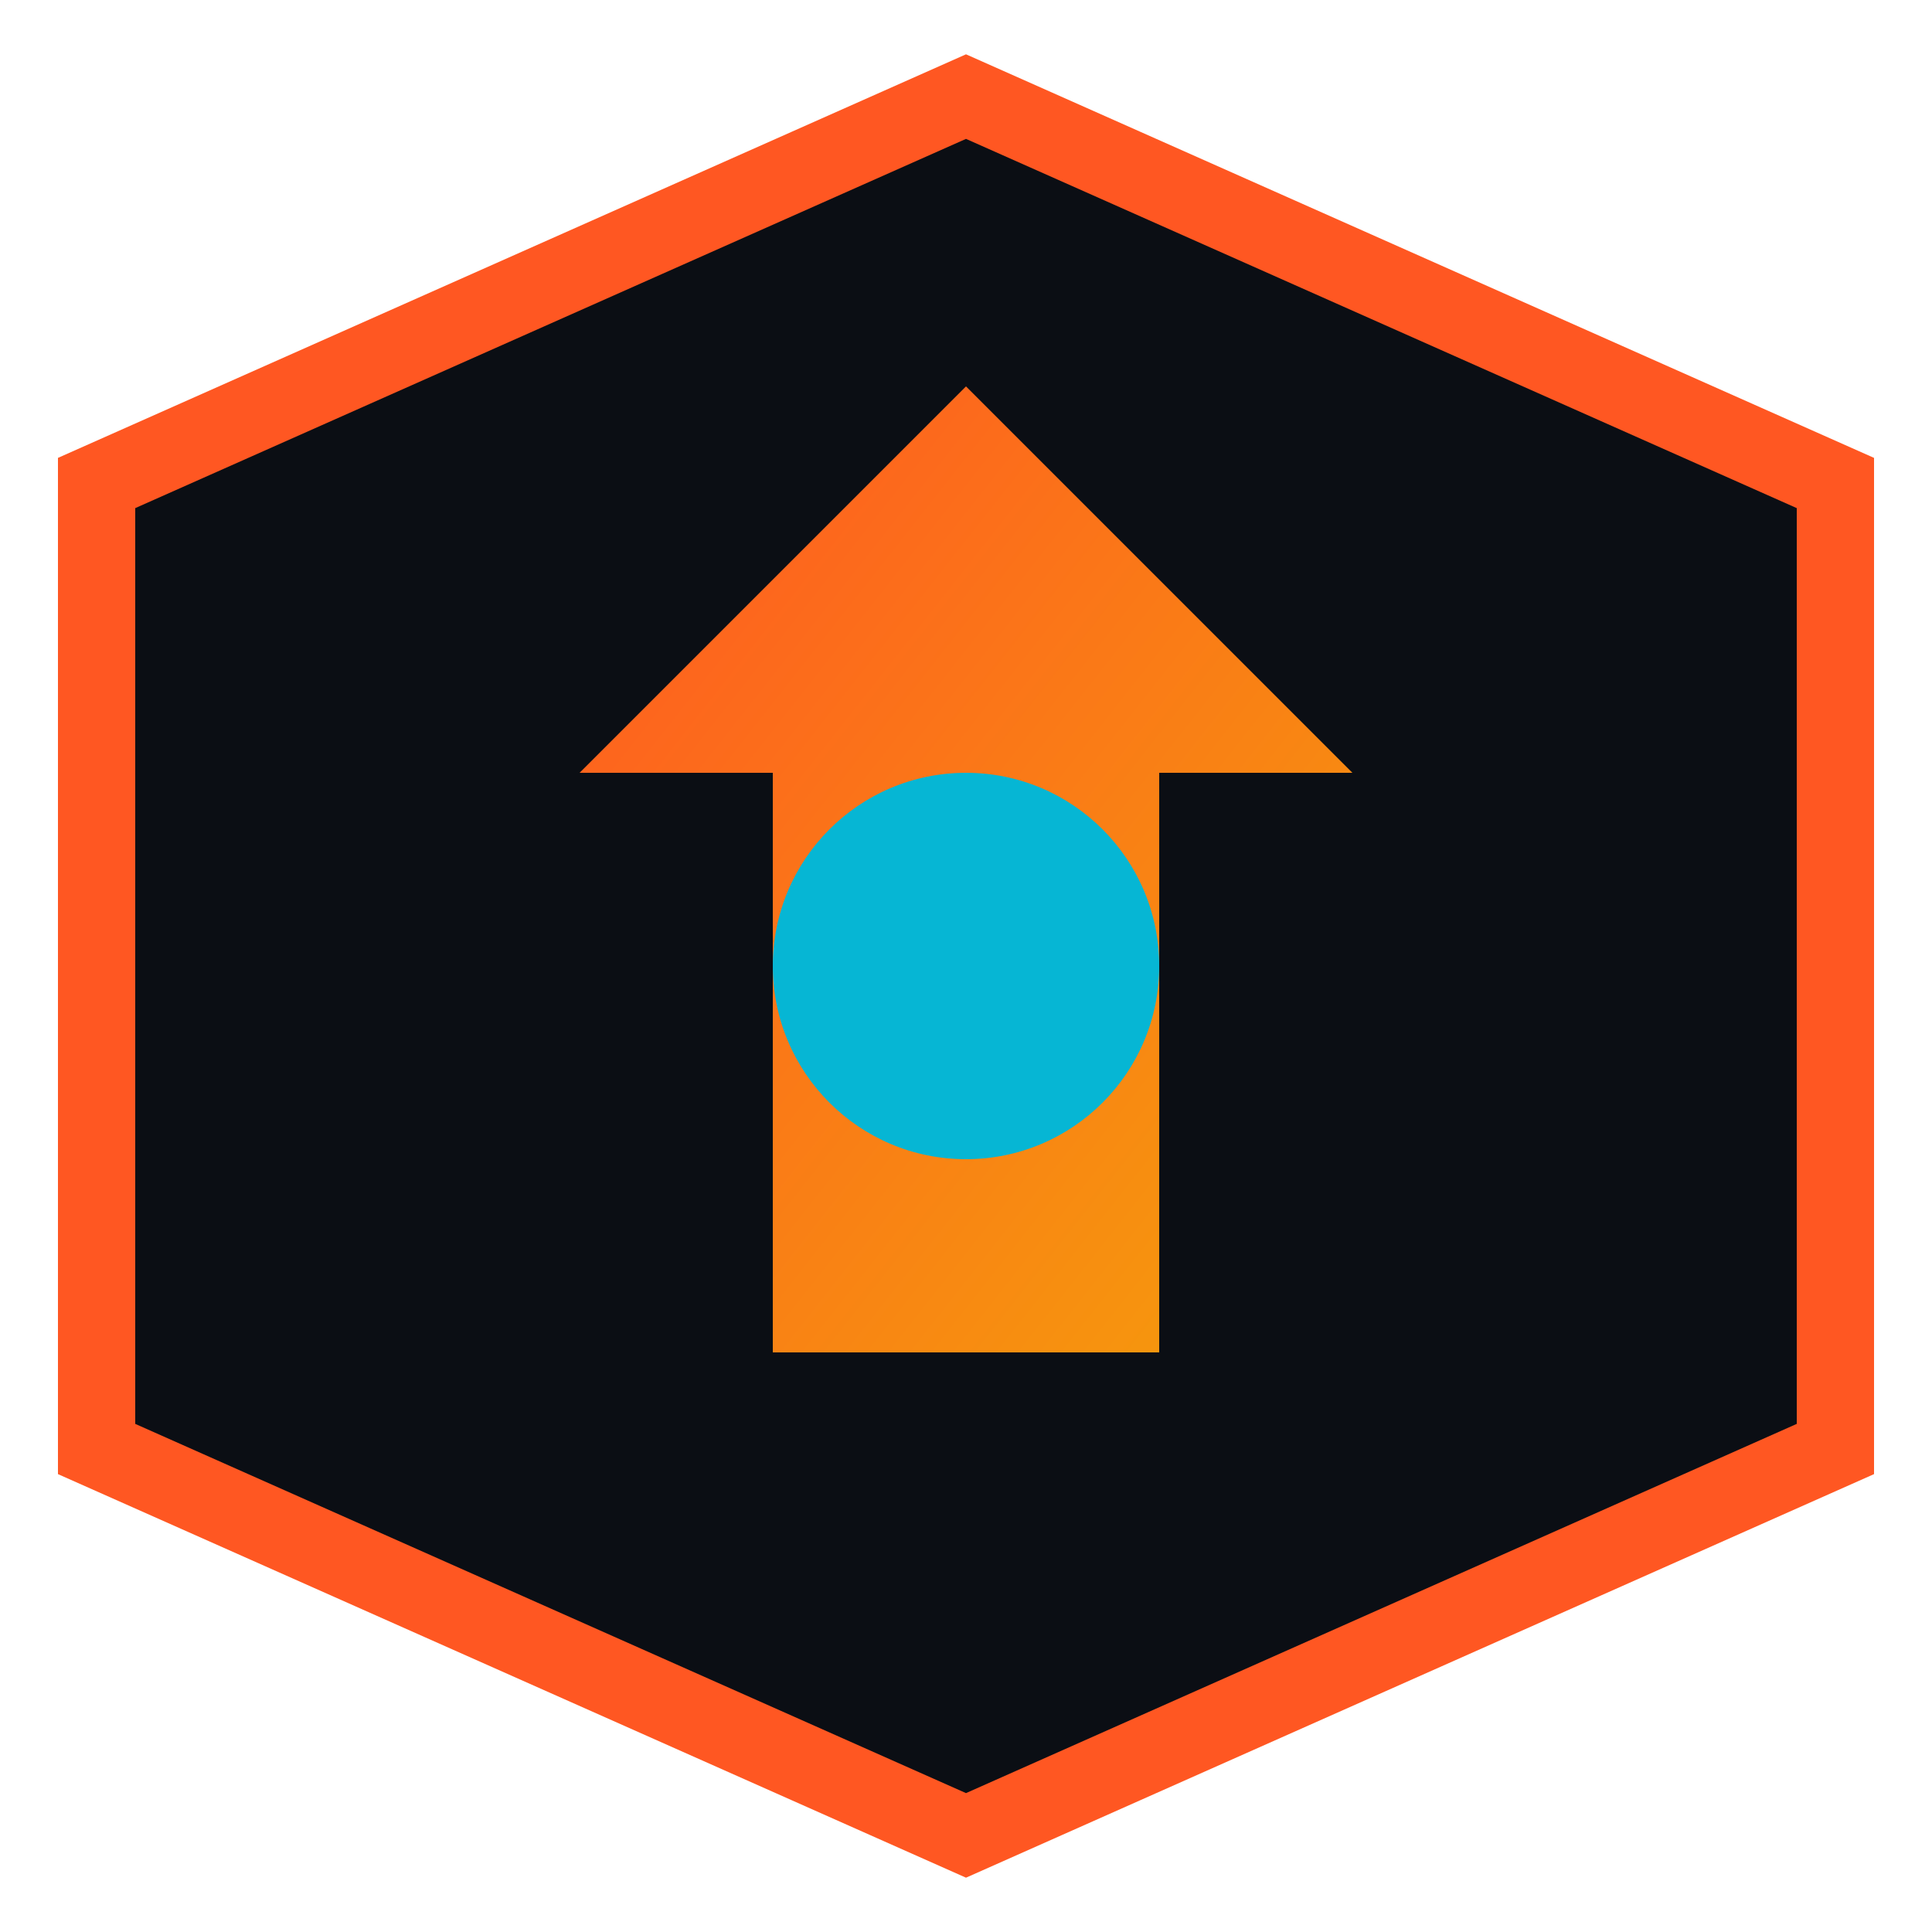
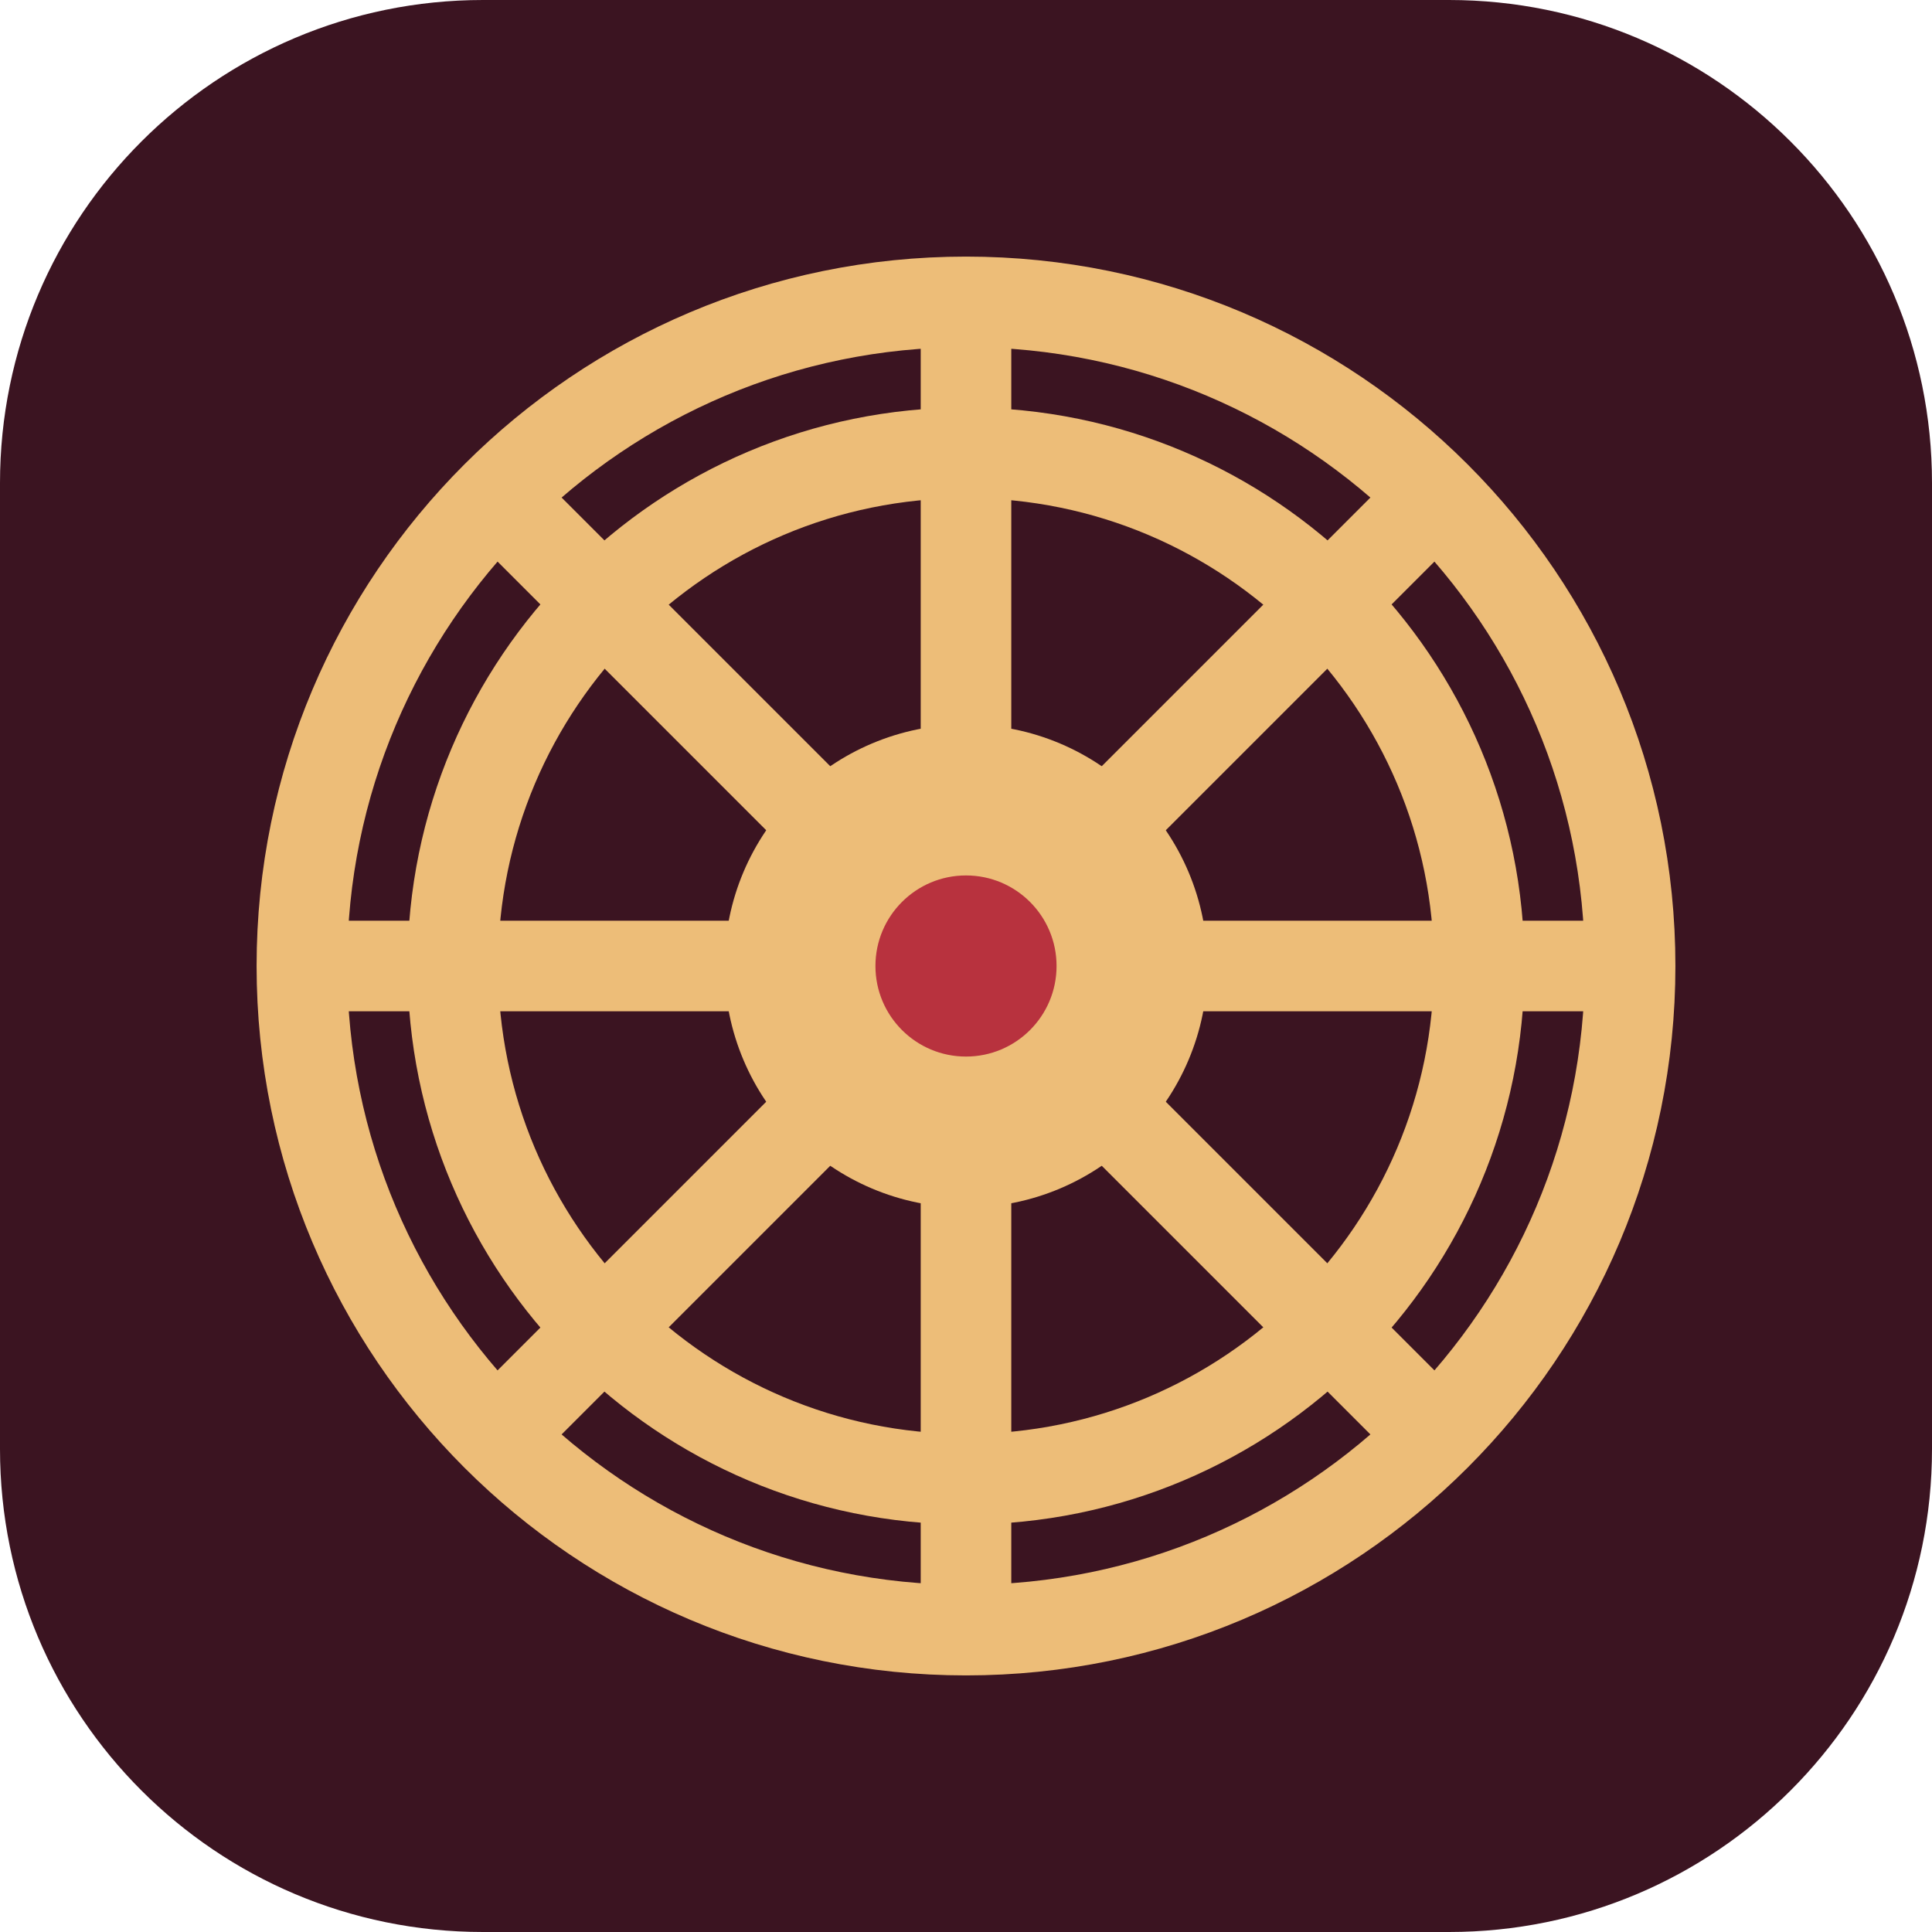
- <svg xmlns="http://www.w3.org/2000/svg" viewBox="0 0 100 100" fill="none">
-   <polygon points="50,5 95,25 95,75 50,95 5,75 5,25" fill="#0B0E14" stroke="#FF5722" stroke-width="4" />
-   <path d="M30 40 L50 20 L70 40 L60 40 L60 70 L40 70 L40 40 Z" fill="url(#grad)" />
-   <circle cx="50" cy="50" r="10" fill="#06B6D4" />
-   <defs>
-     <linearGradient id="grad" x1="0%" y1="0%" x2="100%" y2="100%">
-       <stop offset="0%" stop-color="#FF5722" />
-       <stop offset="100%" stop-color="#F59E0B" />
-     </linearGradient>
-   </defs>
+ <svg xmlns="http://www.w3.org/2000/svg" viewBox="0 0 64 64">
+   <rect width="64" height="64" rx="16" fill="#3b1421" />
+   <g fill="none" stroke="#edbd78" stroke-width="3">
+     <circle cx="32" cy="32" r="22" />
+     <circle cx="32" cy="32" r="17" />
+     <path d="M32 10v44M10 32h44M16.5 16.5l31 31m0-31-31 31" />
+   </g>
+   <circle cx="32" cy="32" r="8" fill="#edbd78" />
+   <circle cx="32" cy="32" r="3" fill="#b8323e" />
</svg>
